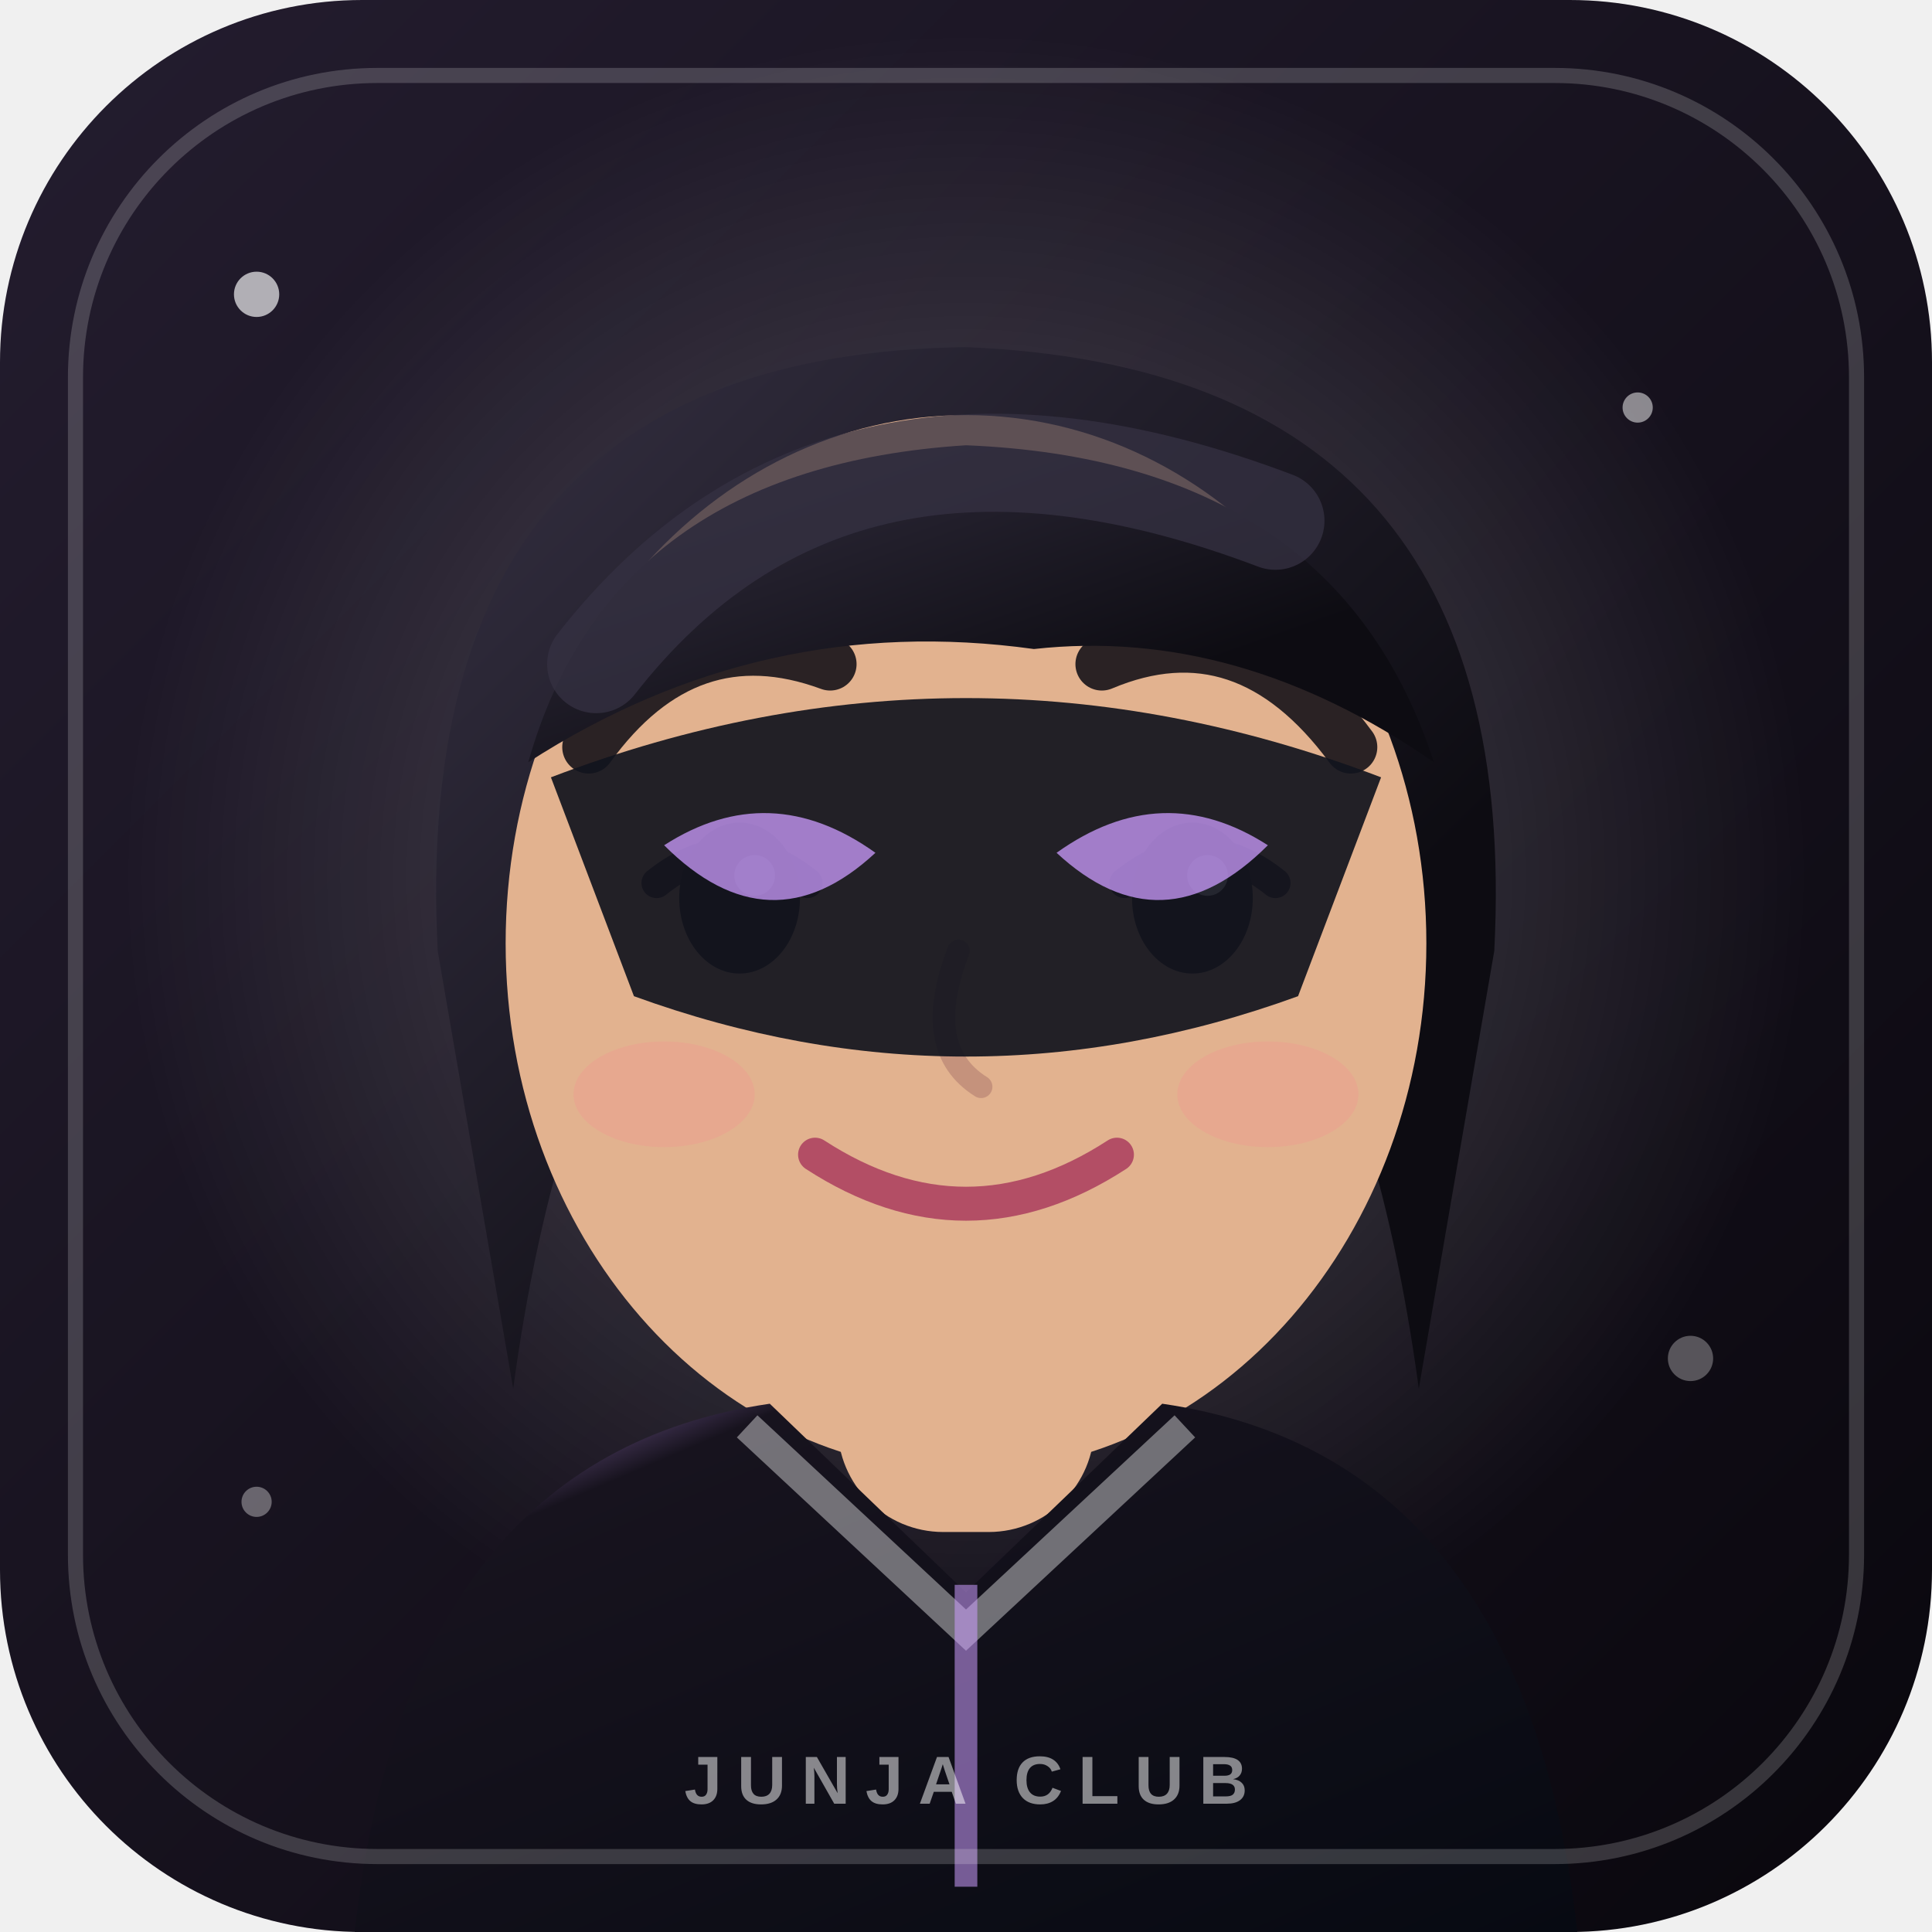
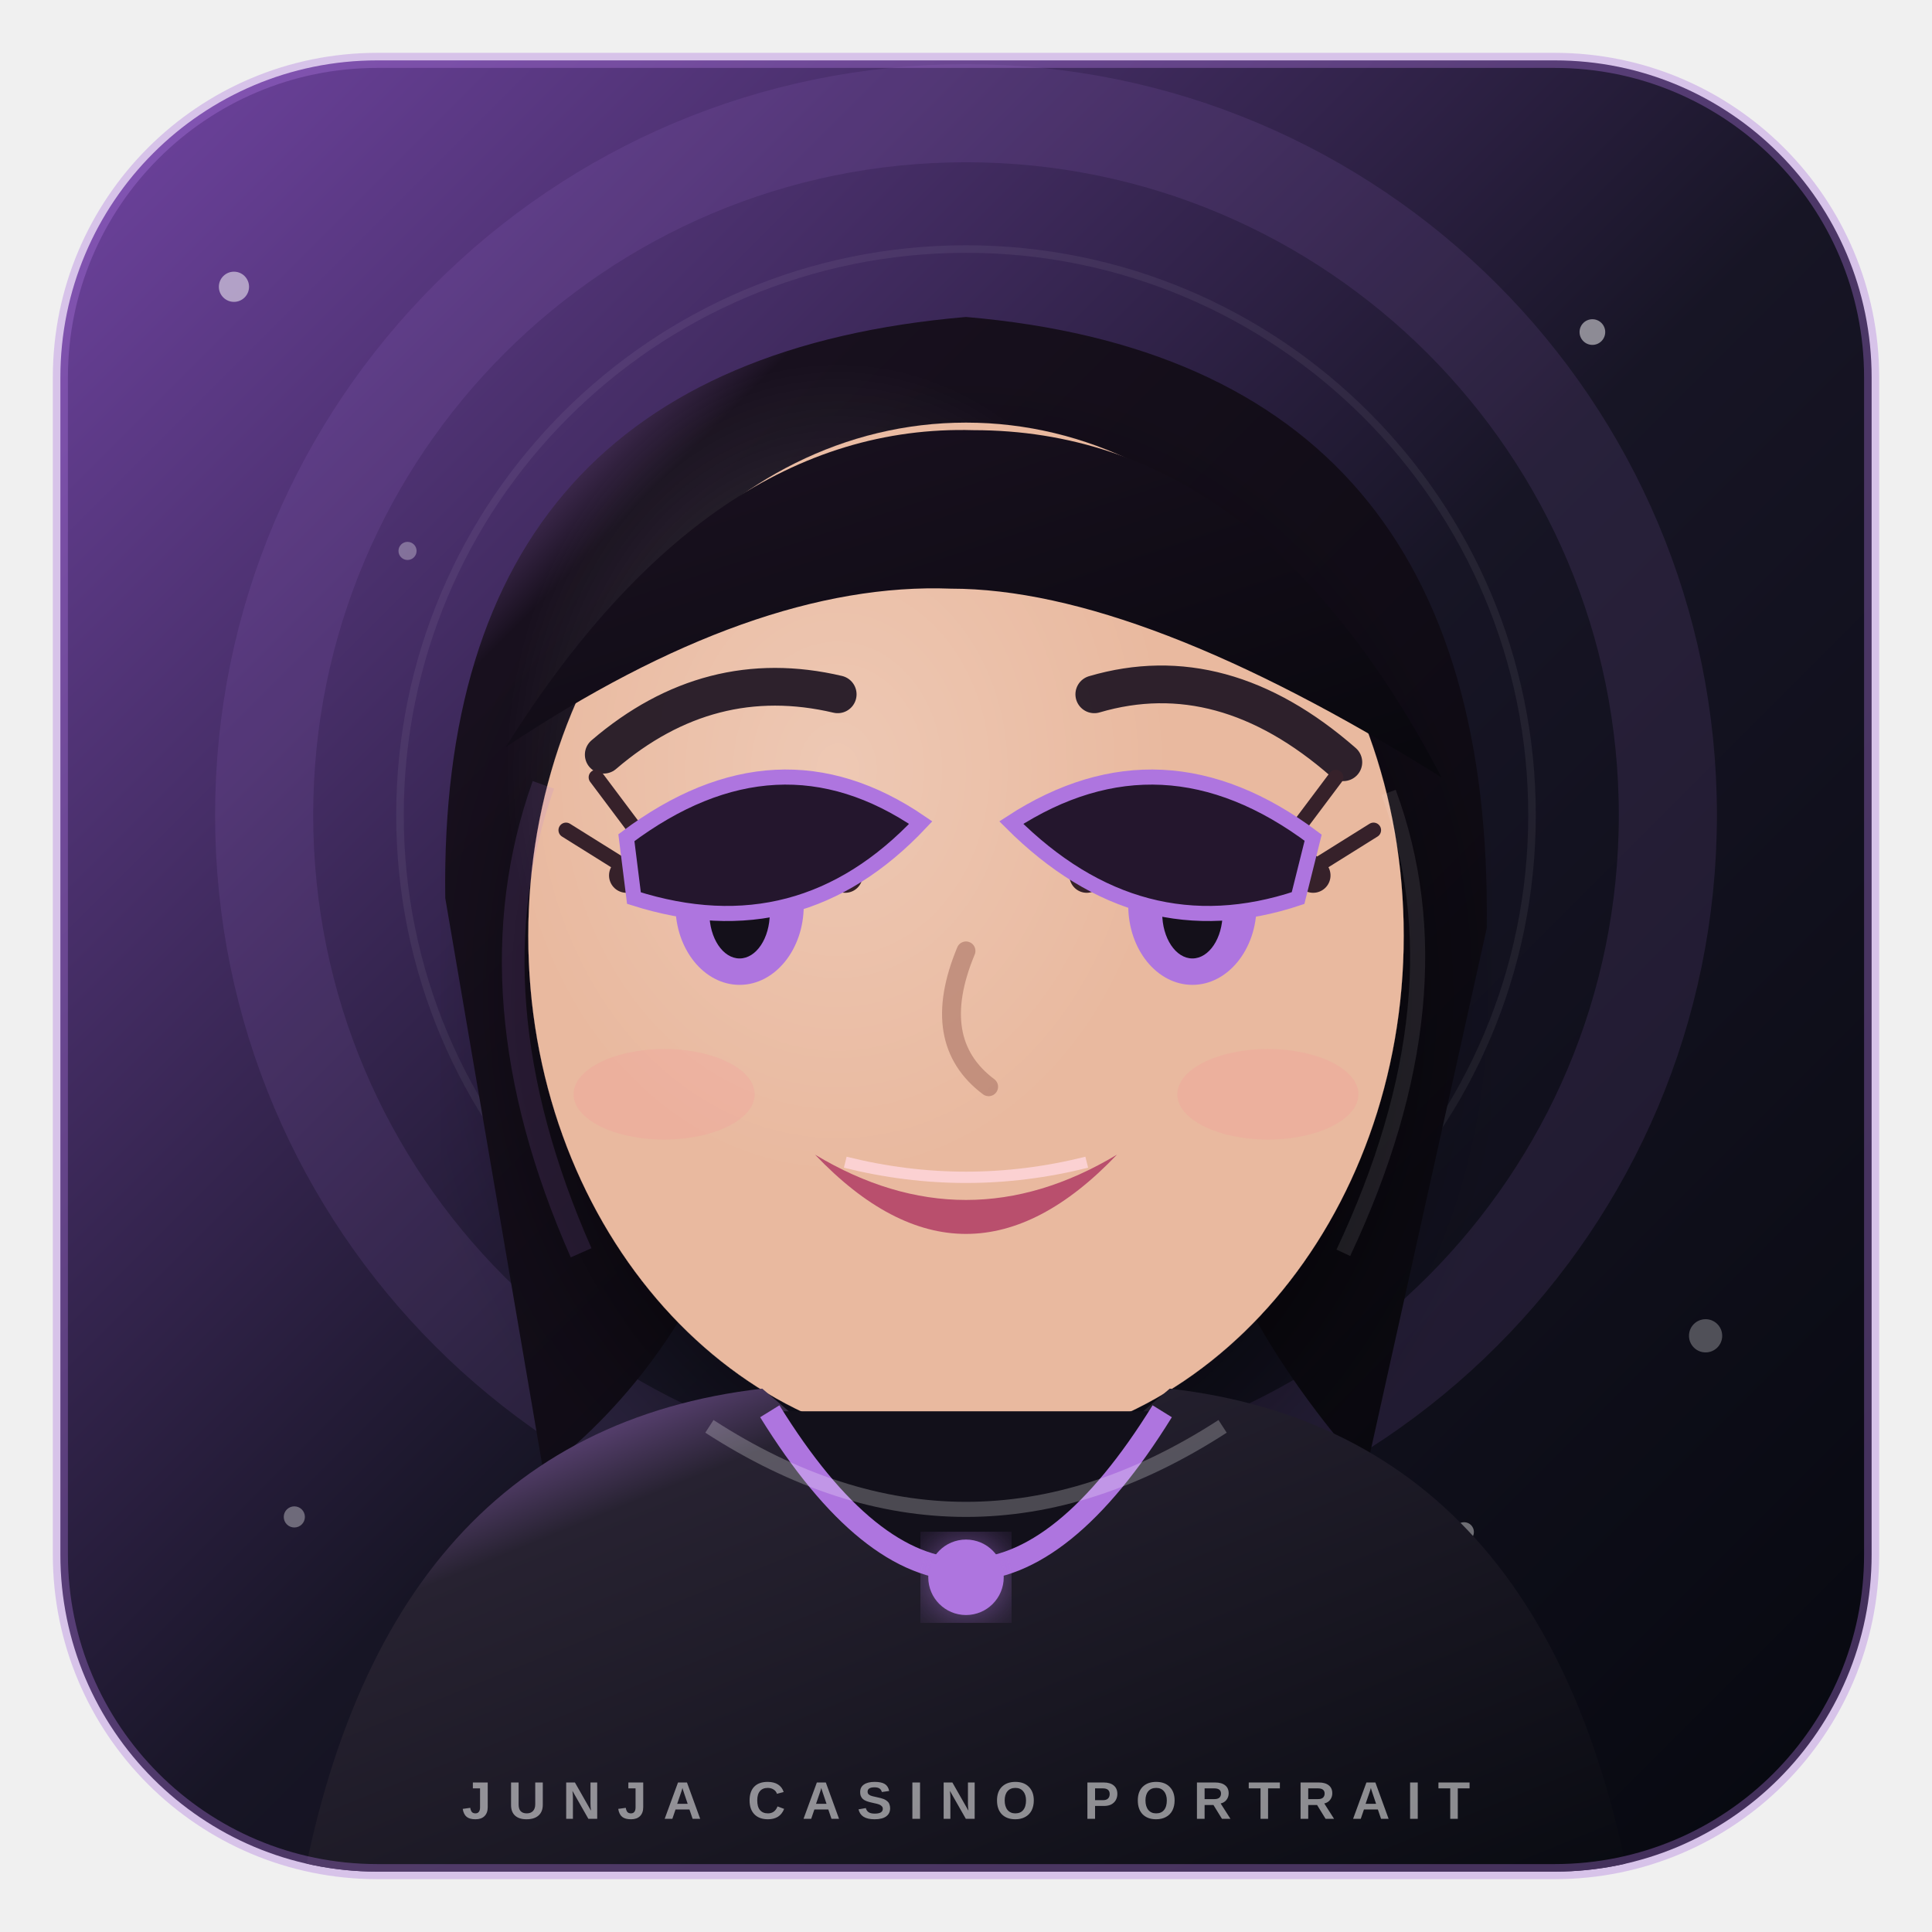
<svg xmlns="http://www.w3.org/2000/svg" viewBox="0 0 256 256">
  <defs>
    <linearGradient id="bg" x1="0" y1="0" x2="1" y2="1">
-       <stop stop-color="#241d2f" />
-       <stop offset="1" stop-color="#09070d" />
+       <stop stop-color="#7848ad" />
+       <stop offset=".52" stop-color="#171525" />
+       <stop offset="1" stop-color="#05070d" />
    </linearGradient>
-     <linearGradient id="hair" x1="0" y1="0" x2="1" y2="1">
-       <stop stop-color="#353042" />
-       <stop offset=".72" stop-color="#0d0c12" />
+     <linearGradient id="hair" x1="0" y1="0" x2=".9" y2="1">
+       <stop stop-color="#ae75df" />
+       <stop offset=".18" stop-color="#18101e" />
+       <stop offset="1" stop-color="#09080e" />
    </linearGradient>
    <linearGradient id="cloth" x1="0" y1="0" x2="1" y2="1">
-       <stop stop-color="#cc9cff" stop-opacity=".9" />
-       <stop offset=".18" stop-color="#17131e" />
-       <stop offset="1" stop-color="#070a12" />
+       <stop stop-color="#ae75df" />
+       <stop offset=".23" stop-color="#272231" />
+       <stop offset="1" stop-color="#07090f" />
    </linearGradient>
-     <radialGradient id="glow">
-       <stop stop-color="#fff" stop-opacity=".25" />
+     <radialGradient id="skin">
+       <stop stop-color="#fff" stop-opacity=".22" />
      <stop offset="1" stop-color="#fff" stop-opacity="0" />
    </radialGradient>
+     <filter id="glow">
+       <feGaussianBlur stdDeviation="4" result="b" />
+       <feMerge>
+         <feMergeNode in="b" />
+         <feMergeNode in="SourceGraphic" />
+       </feMerge>
+     </filter>
+     <filter id="soft">
+       <feDropShadow dx="0" dy="8" stdDeviation="8" flood-color="#000" flood-opacity=".45" />
+     </filter>
+     <clipPath id="clip">
+       <rect x="8" y="8" width="240" height="240" rx="42" />
+     </clipPath>
  </defs>
-   <rect width="256" height="256" rx="48" fill="url(#bg)" />
-   <circle cx="128" cy="116" r="112" fill="url(#glow)" />
-   <circle cx="34" cy="39" r="3" fill="#fff" opacity="0.65" />
-   <circle cx="217" cy="54" r="2" fill="#fff" opacity="0.5" />
-   <circle cx="34" cy="199" r="2" fill="#fff" opacity="0.35" />
-   <circle cx="224" cy="180" r="3" fill="#fff" opacity="0.3" />
-   <path d="M58 126 Q54 47 128 46 Q202 49 198 126 L188 184 Q177 103 128 92 Q79 103 68 184Z" fill="url(#hair)" />
-   <ellipse cx="128" cy="125" rx="61" ry="70" fill="#e2b28f" />
-   <path d="M78 99 Q91 81 110 88 M146 88 Q165 80 179 99" fill="none" stroke="#0d0c12" stroke-width="7" stroke-linecap="round" opacity=".86" />
-   <path d="M87 117 q10 -8 20 0 M149 117 q10 -8 20 0" fill="none" stroke="#3a2425" stroke-width="4" stroke-linecap="round" />
-   <ellipse cx="98" cy="119" rx="8" ry="10" fill="#221b1c" />
-   <ellipse cx="158" cy="119" rx="8" ry="10" fill="#221b1c" />
-   <circle cx="100" cy="116" r="2.7" fill="#fff" />
-   <circle cx="160" cy="116" r="2.7" fill="#fff" />
-   <path d="M127 126 q-5 13 3 18" fill="none" stroke="#b98574" stroke-width="3" stroke-linecap="round" opacity=".7" />
-   <ellipse cx="88" cy="145" rx="12" ry="7" fill="#ff7890" opacity=".18" />
-   <ellipse cx="168" cy="145" rx="12" ry="7" fill="#ff7890" opacity=".18" />
-   <path d="M108 153 Q128 166 148 153" fill="none" stroke="#b34e65" stroke-width="4.5" stroke-linecap="round" />
-   <path d="M70 101 Q81 62 128 59 Q177 61 190 101 Q164 83 137 86 Q101 81 70 101Z" fill="url(#hair)" />
-   <path d="M79 88 Q111 47 169 69" fill="none" stroke="#353042" stroke-width="13" stroke-linecap="round" opacity=".76" />
-   <g fill="#e2b28f">
-     <rect x="111" y="169" width="34" height="34" rx="14" />
+   <g clip-path="url(#clip)">
+     <rect width="256" height="256" rx="48" fill="url(#bg)" />
+     <circle cx="31" cy="38" r="2" fill="#fff" opacity="0.52" />
+     <circle cx="211" cy="44" r="1.7" fill="#fff" opacity="0.5" />
+     <circle cx="226" cy="177" r="2.2" fill="#fff" opacity="0.28" />
+     <circle cx="39" cy="201" r="1.4" fill="#fff" opacity="0.35" />
+     <circle cx="194" cy="203" r="1.3" fill="#fff" opacity="0.4" />
+     <circle cx="54" cy="73" r="1.2" fill="#fff" opacity="0.32" />
+     <circle cx="128" cy="108" r="93" fill="none" stroke="#ae75df" stroke-opacity=".12" stroke-width="13" />
+     <circle cx="128" cy="108" r="75" fill="none" stroke="#fff" stroke-opacity=".06" stroke-width="1" />
+     <path d="M59 119 Q58 48 128 42 Q198 48 197 123 L181 195 Q165 177 159 158 L98 158 Q90 181 72 195Z" fill="url(#hair)" />
+     <ellipse cx="128" cy="124" rx="58" ry="68" fill="#e9b99f" filter="url(#soft)" />
+     <ellipse cx="111" cy="102" rx="44" ry="54" fill="url(#skin)" />
+     <path d="M67 99 Q94 56 129 57 Q167 57 191 103 Q151 78 126 78 Q100 77 67 99Z" fill="url(#hair)" />
+     <path d="M80 100 Q94 88 111 92 M145 92 Q162 87 178 101" fill="none" stroke="#18101e" stroke-width="5" stroke-linecap="round" opacity=".9" />
+     <path d="M83 116 Q97 104 112 116" fill="none" stroke="#36212a" stroke-width="4.6" stroke-linecap="round" />
+     <path d="M144 116 Q159 104 174 116" fill="none" stroke="#36212a" stroke-width="4.6" stroke-linecap="round" />
+     <path d="M83 115 l-8 -5 M85 111 l-6 -8 M174 115 l8 -5 M171 111 l6 -8" stroke="#36212a" stroke-width="2" stroke-linecap="round" />
+     <ellipse cx="98" cy="120" rx="8.5" ry="10.5" fill="#ae75df" />
+     <ellipse cx="158" cy="120" rx="8.5" ry="10.5" fill="#ae75df" />
+     <ellipse cx="98" cy="121" rx="4" ry="6" fill="#14101a" />
+     <ellipse cx="158" cy="121" rx="4" ry="6" fill="#14101a" />
+     <circle cx="101" cy="116" r="2.4" fill="#fff" />
+     <circle cx="161" cy="116" r="2.4" fill="#fff" />
+     <path d="M128 126 q-5 12 3 18" fill="none" stroke="#b27e6d" stroke-width="2.5" stroke-linecap="round" opacity=".7" />
+     <ellipse cx="88" cy="145" rx="12" ry="6" fill="#ff7490" opacity=".13" />
+     <ellipse cx="168" cy="145" rx="12" ry="6" fill="#ff7490" opacity=".13" />
+     <path d="M108 153 Q128 165 148 153 Q128 174 108 153Z" fill="#b94f6d" />
+     <path d="M112 154 Q128 158 144 154" fill="none" stroke="#ffd7df" stroke-width="1.5" opacity=".8" />
+     <rect x="112" y="172" width="32" height="31" rx="13" fill="#e9b99f" />
+     <path d="M39 256 Q49 190 101 184 L128 207 L155 184 Q207 190 217 256Z" fill="url(#cloth)" />
+     <path d="M102 187 Q128 229 154 187" fill="#12101a" stroke="#ae75df" stroke-width="3" />
+     <path d="M94 189 Q128 211 162 189" fill="none" stroke="#fff" stroke-opacity=".24" stroke-width="2" />
+     <circle cx="128" cy="209" r="5" fill="#ae75df" filter="url(#glow)" />
+     <path d="M83 111 Q103 96 122 109 Q106 126 84 119Z M134 109 Q154 96 174 111 L172 119 Q151 126 134 109Z" fill="#24162d" stroke="#ae75df" stroke-width="2" />
+     <path d="M72 104 Q62 132 77 166" fill="none" stroke="#ae75df" stroke-opacity=".14" stroke-width="3" />
+     <path d="M184 105 Q194 132 178 166" fill="none" stroke="#fff" stroke-opacity=".09" stroke-width="2" />
  </g>
-   <g fill="url(#cloth)">
-     <path d="M47 256 Q54 193 102 186 L128 211 L154 186 Q202 193 209 256Z" />
-   </g>
-   <path d="M99 189 L128 216 L157 189" fill="none" stroke="#fff" stroke-opacity=".4" stroke-width="4" />
-   <path d="M128 210 L128 250" stroke="#cc9cff" stroke-width="3" opacity=".55" />
-   <path d="M73 103 Q128 82 183 103 L172 132 Q128 148 84 132Z" fill="#11131d" opacity=".92" />
-   <path d="M88 112 Q102 103 116 113 Q102 126 88 112M140 113 Q154 103 168 112 Q154 126 140 113" fill="#cc9cff" opacity=".75" />
-   <rect x="10" y="10" width="236" height="236" rx="40" fill="none" stroke="#fff" stroke-opacity=".18" stroke-width="2" />
-   <text x="128" y="239" text-anchor="middle" font-family="Arial, sans-serif" font-size="9" font-weight="800" fill="#fff" opacity=".5" letter-spacing="2">JUNJA CLUB</text>
+   <rect x="8" y="8" width="240" height="240" rx="42" fill="none" stroke="#ae75df" stroke-opacity=".36" stroke-width="2" />
+   <text x="128" y="241" text-anchor="middle" font-family="Arial,sans-serif" font-size="7" font-weight="900" fill="#fff" opacity=".52" letter-spacing="2.2">JUNJA CASINO PORTRAIT</text>
</svg>
